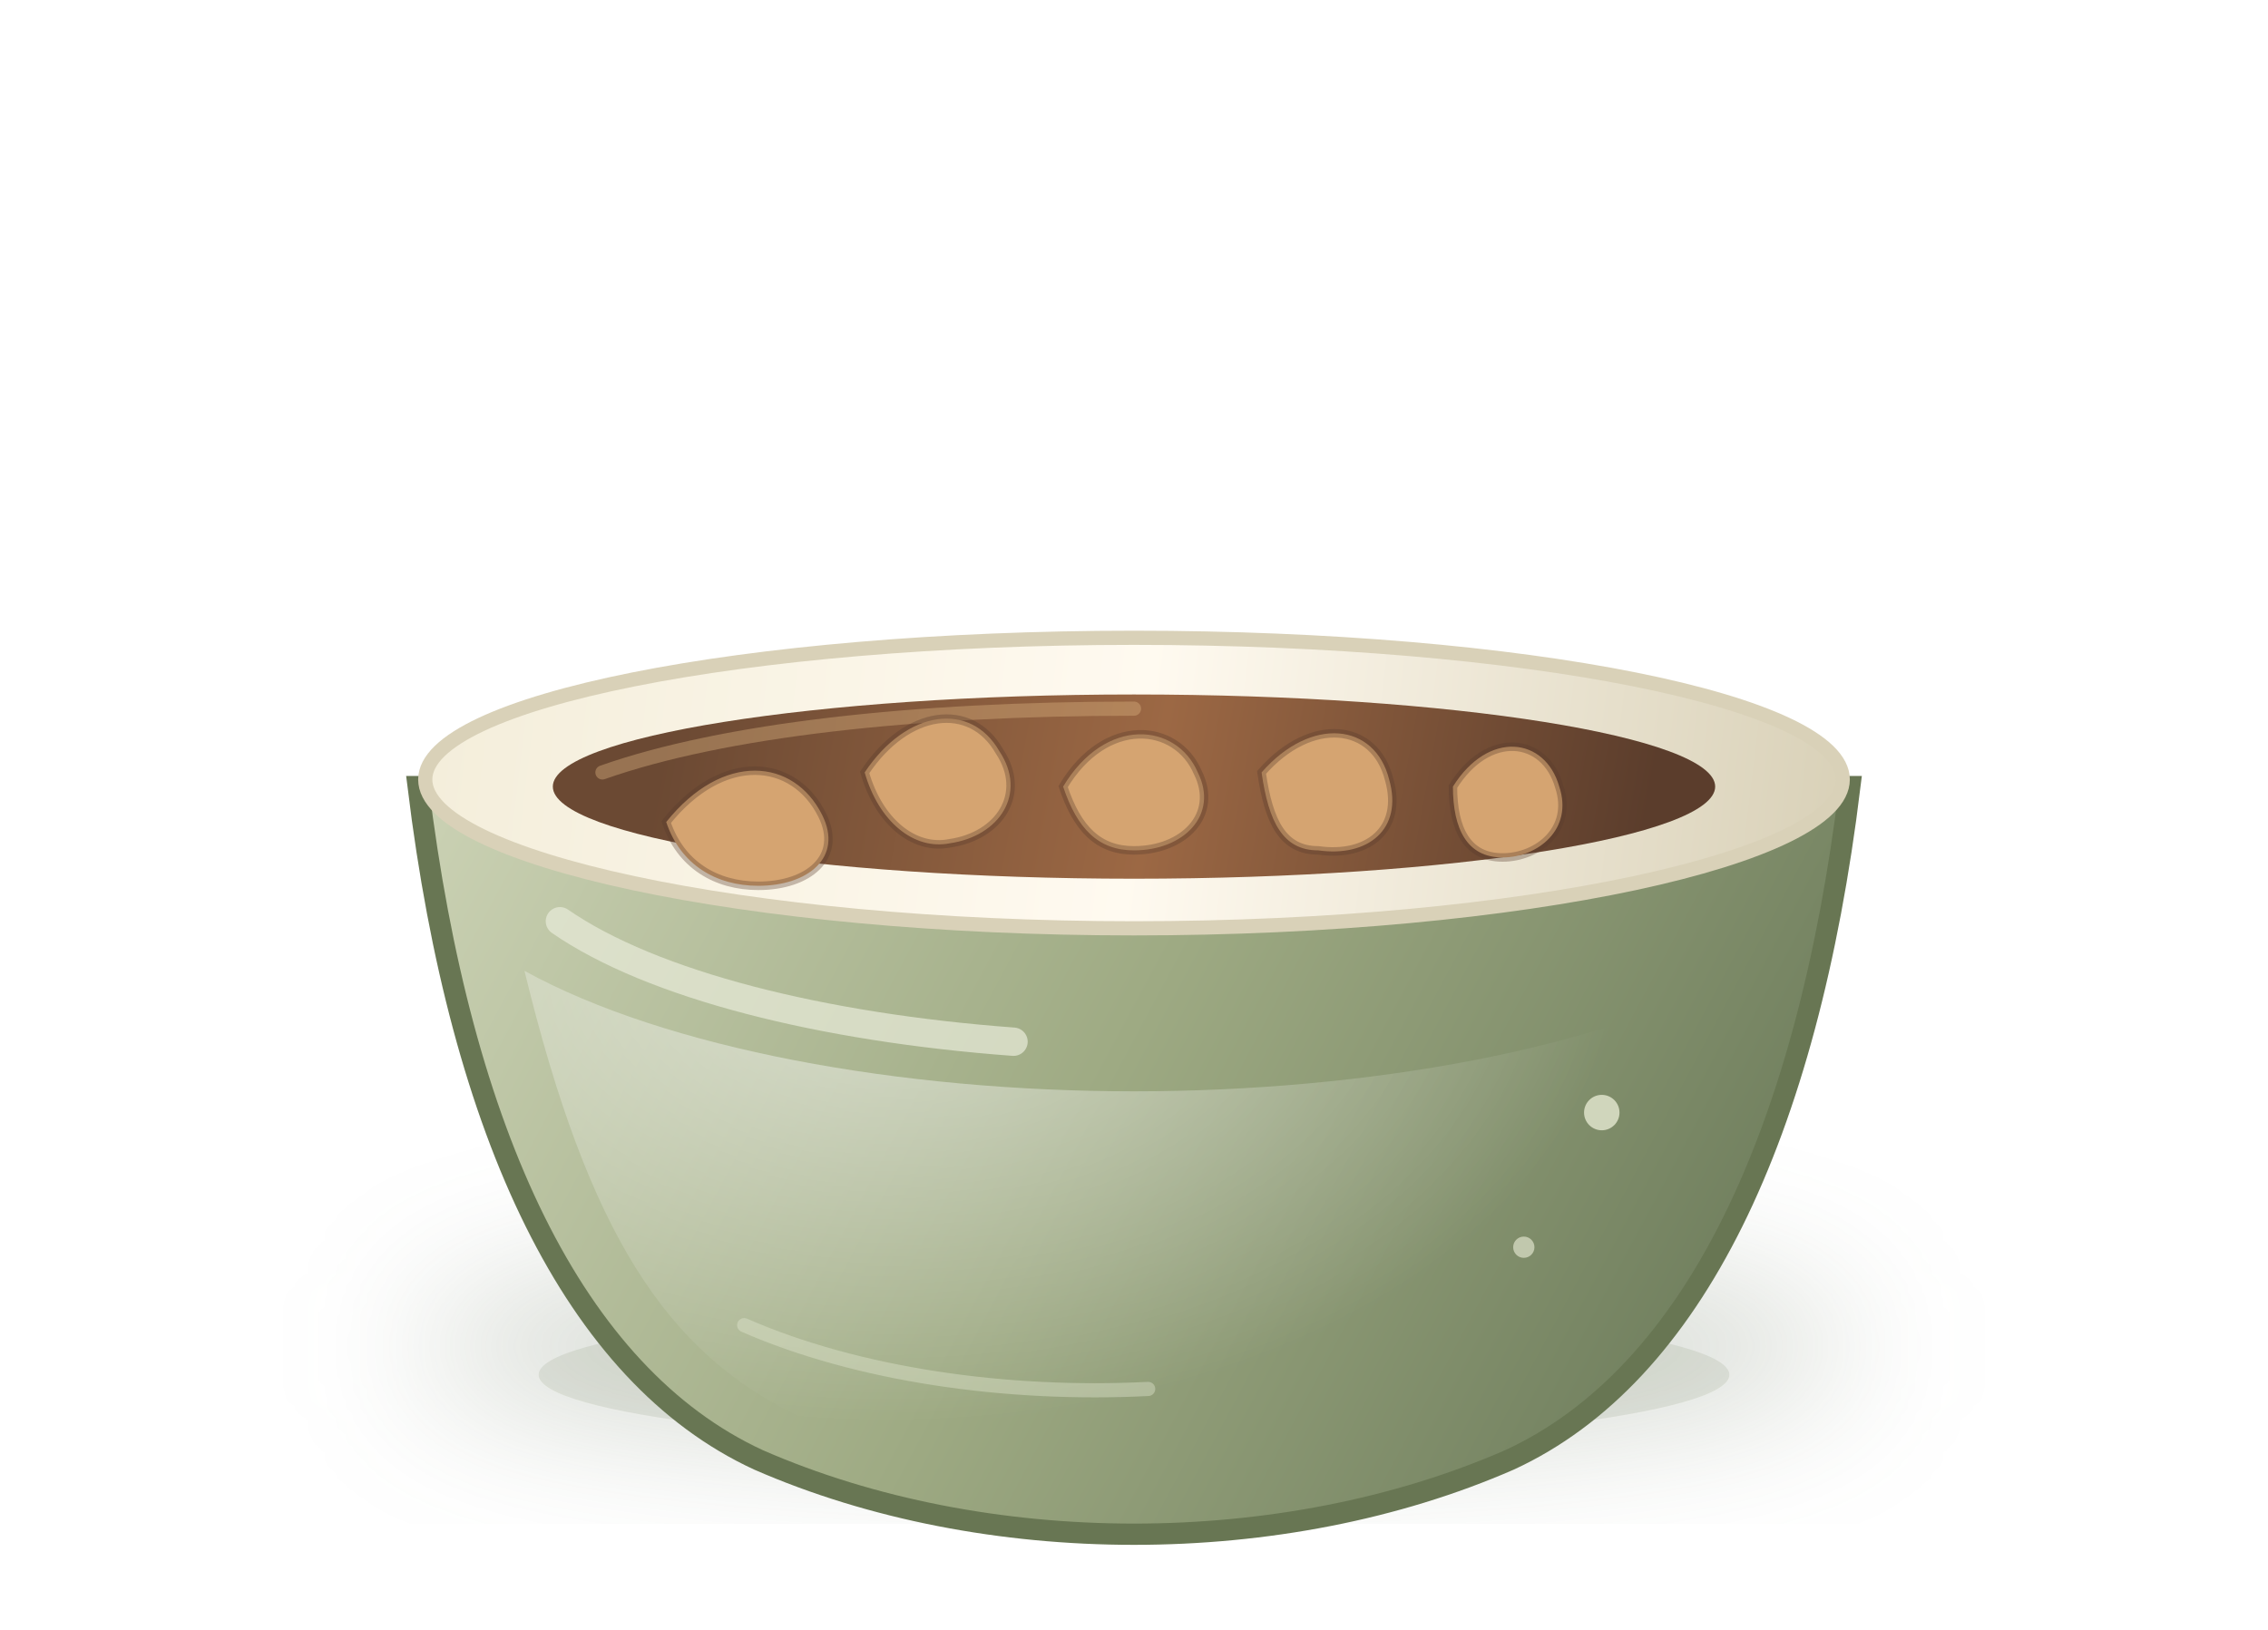
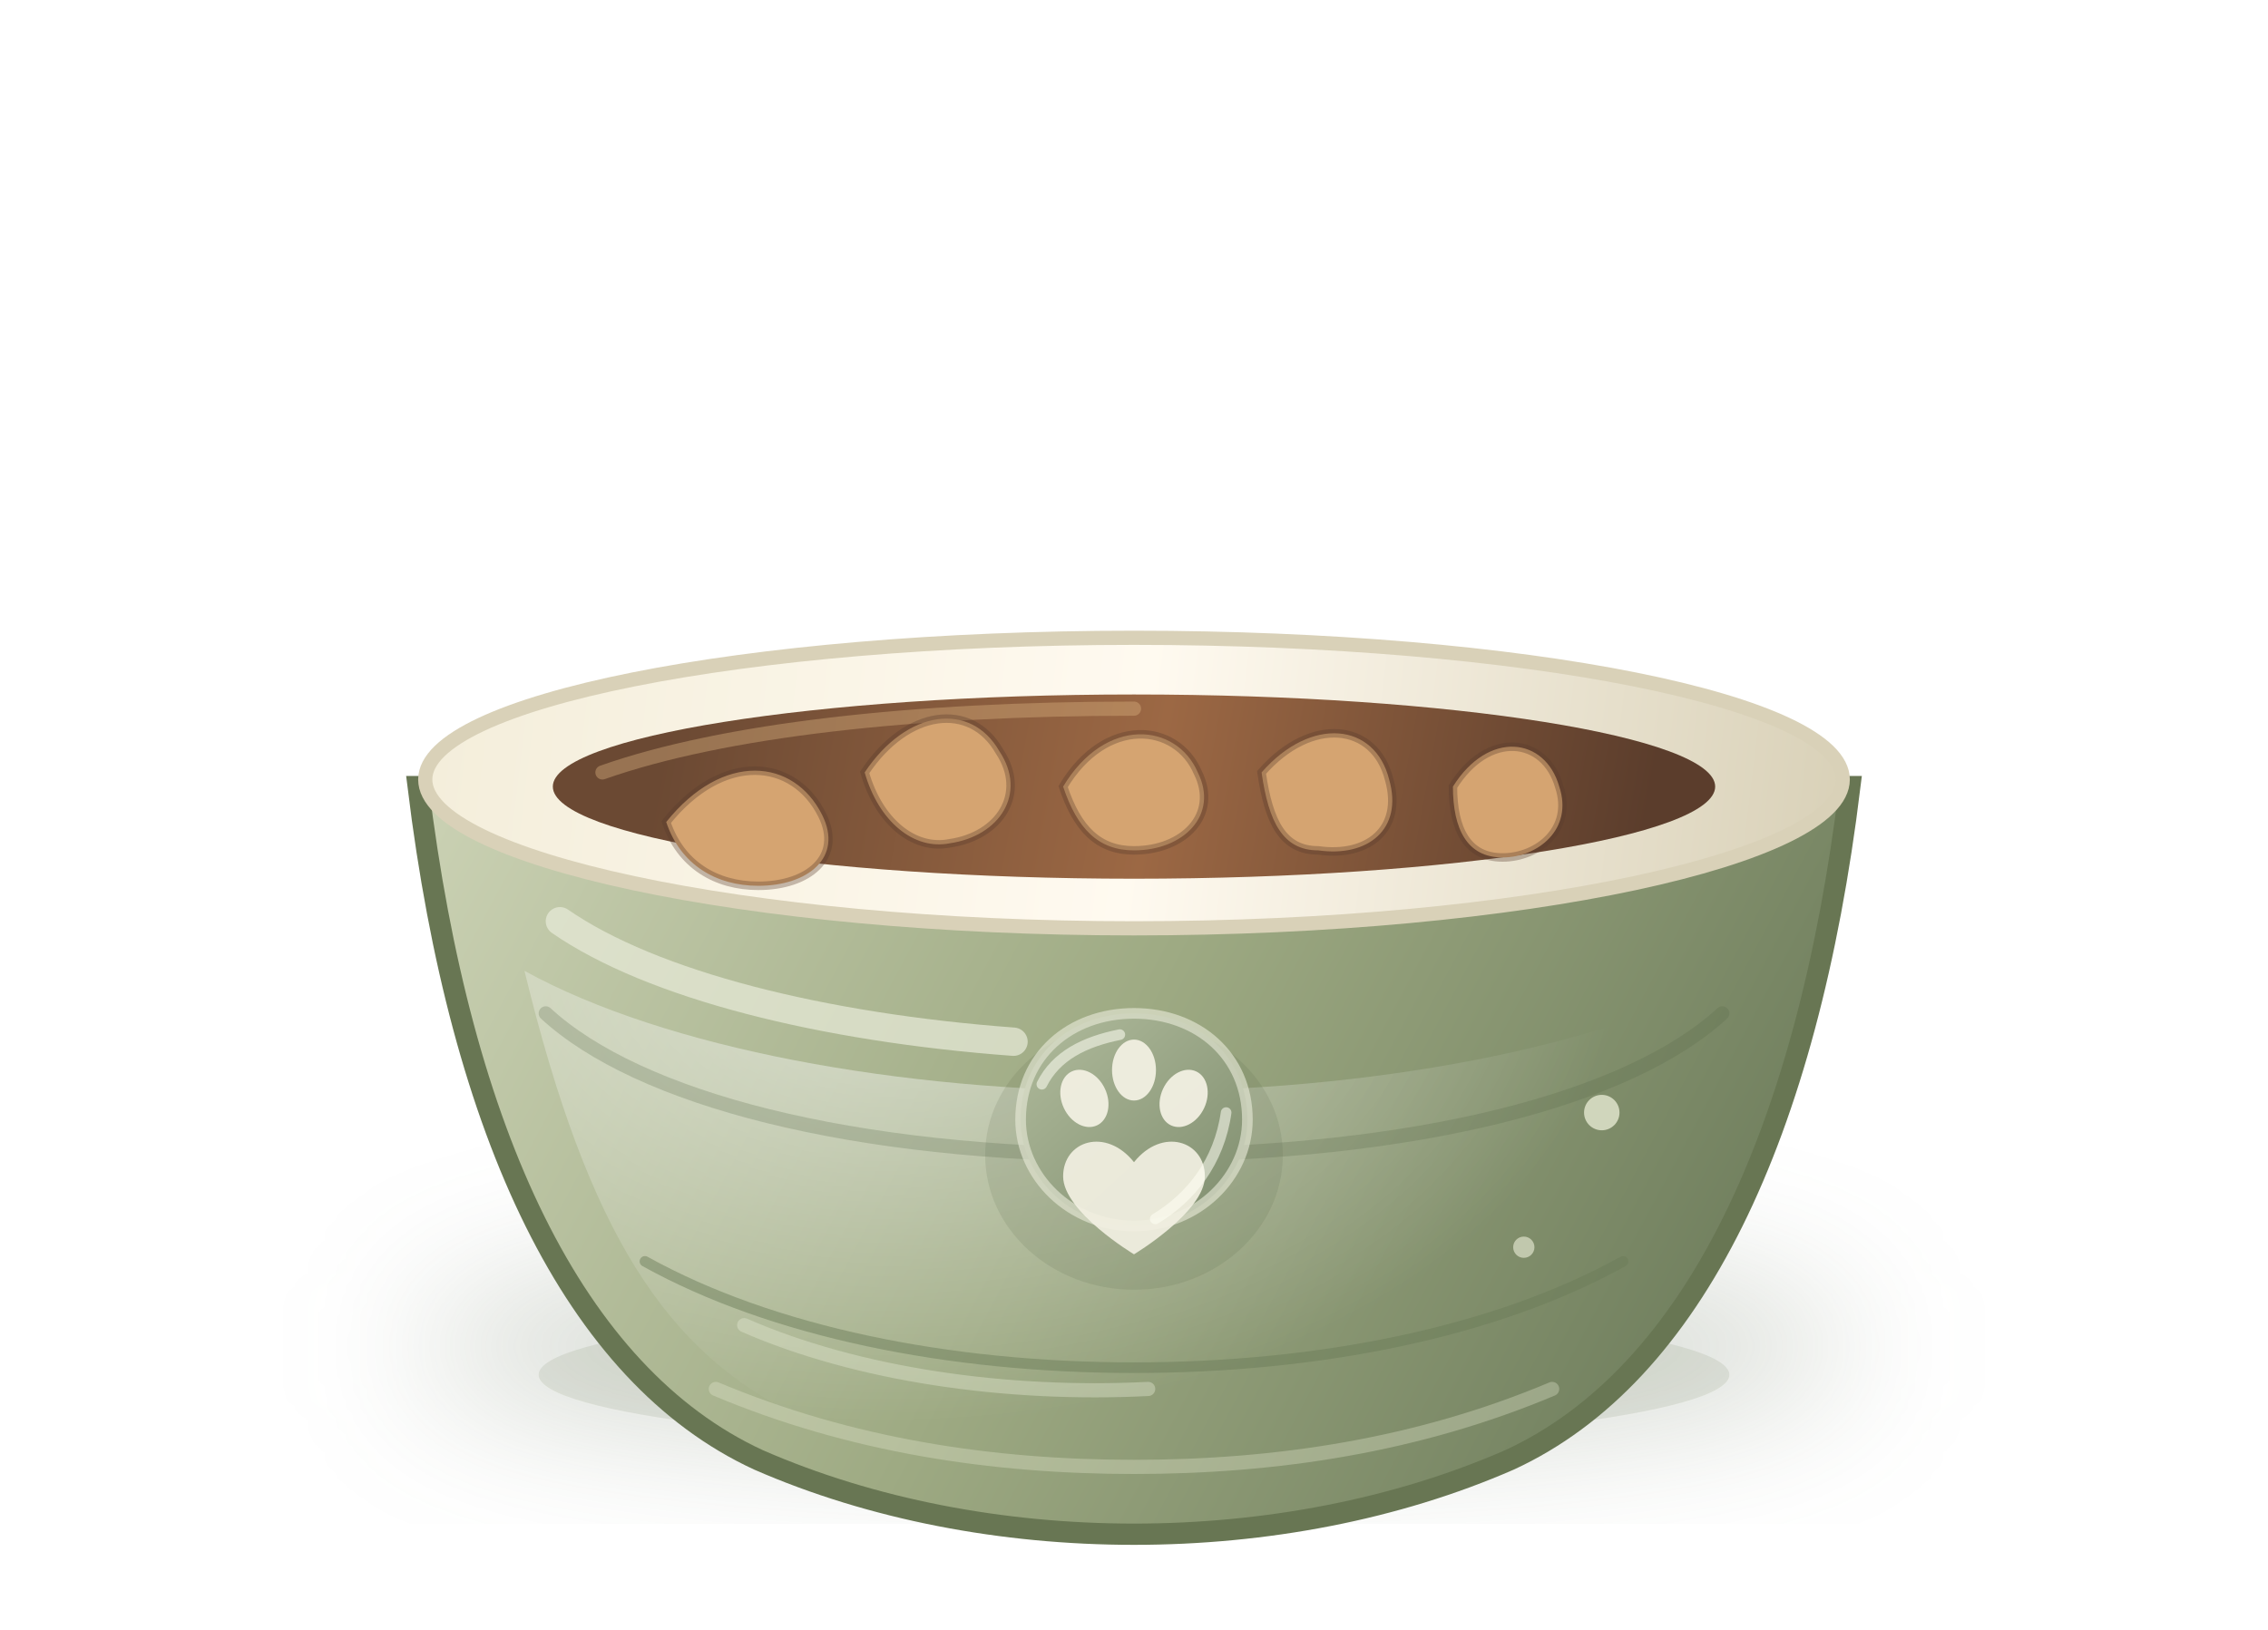
<svg xmlns="http://www.w3.org/2000/svg" width="320" height="230" viewBox="0 0 320 230" fill="none">
  <defs>
    <linearGradient id="ceramic" x1="67" x2="250" y1="107" y2="205" gradientUnits="userSpaceOnUse">
      <stop stop-color="#c9d0b2" />
      <stop offset=".48" stop-color="#9eaa83" />
      <stop offset="1" stop-color="#697858" />
    </linearGradient>
    <linearGradient id="rim" x1="61" x2="258" y1="107" y2="131" gradientUnits="userSpaceOnUse">
      <stop stop-color="#f4eedb" />
      <stop offset=".5" stop-color="#fffaf0" />
      <stop offset="1" stop-color="#d9d1b8" />
    </linearGradient>
    <linearGradient id="inner" x1="92" x2="228" y1="114" y2="139" gradientUnits="userSpaceOnUse">
      <stop stop-color="#6b4933" />
      <stop offset=".5" stop-color="#9c6844" />
      <stop offset="1" stop-color="#5b3d2c" />
+     </linearGradient>
+     <linearGradient id="emblem" x1="144" x2="178" y1="146" y2="183" gradientUnits="userSpaceOnUse">
+       <stop stop-color="#aeb99a" />
+       <stop offset="1" stop-color="#758465" />
    </linearGradient>
    <radialGradient id="shine" cx="0" cy="0" r="1" gradientTransform="matrix(0 66 -104 0 125 135)" gradientUnits="userSpaceOnUse">
      <stop stop-color="#fff" stop-opacity=".54" />
      <stop offset="1" stop-color="#fff" stop-opacity="0" />
    </radialGradient>
    <filter id="softShadow" x="30" y="35" width="260" height="180" color-interpolation-filters="sRGB" filterUnits="userSpaceOnUse">
      <feGaussianBlur stdDeviation="10" />
    </filter>
  </defs>
  <ellipse cx="160" cy="190" fill="#55644a" fill-opacity=".24" filter="url(#softShadow)" rx="102" ry="15" />
  <ellipse cx="160" cy="194" fill="#7e8768" fill-opacity=".15" rx="84" ry="10" />
  <path d="M59 111c6 49 22 83 48 95 32 14 74 14 106 0 26-12 42-46 48-95H59Z" fill="url(#ceramic)" stroke="#687653" stroke-width="3" />
  <path d="M74 137c9 37 20 54 39 63 26 12 68 12 94 0 19-9 30-26 39-63-20 11-53 17-86 17s-66-6-86-17Z" fill="url(#shine)" />
  <path d="M60 110c0-11 45-20 100-20s100 9 100 20-45 21-100 21-100-10-100-21Z" fill="url(#rim)" stroke="#d9d1b8" stroke-width="2" />
  <path d="M78 111c0-7 37-13 82-13s82 6 82 13-37 13-82 13-82-6-82-13Z" fill="url(#inner)" />
  <path d="M85 109c17-6 44-9 75-9" stroke="#d6ae7c" stroke-linecap="round" stroke-opacity=".42" stroke-width="2" />
  <path d="M94 116c8-10 18-9 22-1 3 6-2 10-9 10-6 0-11-3-13-9Zm28-7c6-9 15-10 19-3 4 6 0 12-7 13-5 1-10-3-12-10Zm28 2c6-10 16-9 19-2 3 6-2 11-9 11-5 0-8-3-10-9Zm28-2c7-8 16-7 18 1 2 7-3 11-10 10-5 0-7-4-8-11Zm27 2c5-8 13-7 15 0 2 6-3 10-8 10-5 0-7-4-7-10Z" fill="#d5a471" stroke="#583d2e" stroke-opacity=".34" stroke-width="1.2" />
  <path d="M79 130c13 9 37 15 64 17" stroke="#e8ebd8" stroke-linecap="round" stroke-opacity=".72" stroke-width="4" />
+   <path d="M77 143c13 12 43 20 83 20s70-8 83-20" stroke="#586a48" stroke-linecap="round" stroke-opacity=".25" stroke-width="2" />
+   <path d="M91 178c18 10 43 15 69 15s51-5 69-15" stroke="#6b7c58" stroke-linecap="round" stroke-opacity=".48" stroke-width="1.5" />
+   <path d="M101 196c19 8 39 11 59 11s40-3 59-11" stroke="#e6e9d3" stroke-linecap="round" stroke-opacity=".33" stroke-width="2" />
  <path d="M105 187c16 7 37 10 57 9" stroke="#e4e8d3" stroke-linecap="round" stroke-opacity=".4" stroke-width="2" />
+   <ellipse cx="160" cy="163" fill="#536144" fill-opacity=".14" rx="21" ry="19" />
+   <path d="M160 143c-9 0-16 6-16 15 0 8 7 15 16 15s16-7 16-15c0-9-7-15-16-15Z" fill="url(#emblem)" stroke="#e8ead8" stroke-opacity=".62" stroke-width="1.5" />
+   <path d="M160 164c-4-5-10-3-10 2 0 5 10 11 10 11s10-6 10-11c0-5-6-7-10-2Z" fill="#f2f0e2" fill-opacity=".92" />
+   <ellipse cx="153" cy="155" fill="#f2f0e2" fill-opacity=".94" rx="3.2" ry="4.2" transform="rotate(-25 153 155)" />
+   <ellipse cx="160" cy="151" fill="#f2f0e2" fill-opacity=".94" rx="3.1" ry="4.3" />
+   <ellipse cx="167" cy="155" fill="#f2f0e2" fill-opacity=".94" rx="3.2" ry="4.2" transform="rotate(25 167 155)" />
+   <path d="M147 153c2-4 6-6 11-7m15 11c-1 7-5 12-10 15" stroke="#fffef4" stroke-linecap="round" stroke-opacity=".55" stroke-width="1.5" />
  <circle cx="226" cy="157" r="2.5" fill="#e5e8d1" fill-opacity=".8" />
  <circle cx="215" cy="176" r="1.5" fill="#e5e8d1" fill-opacity=".65" />
</svg>
